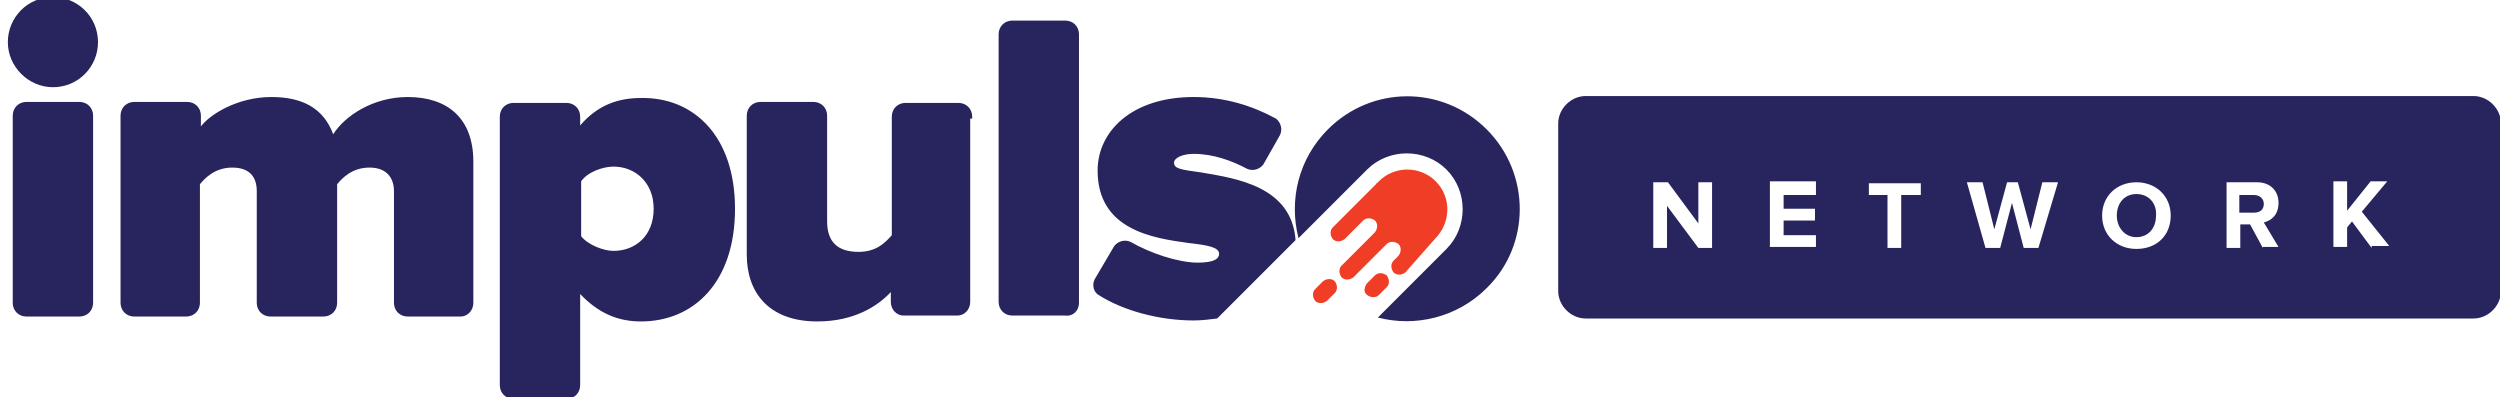
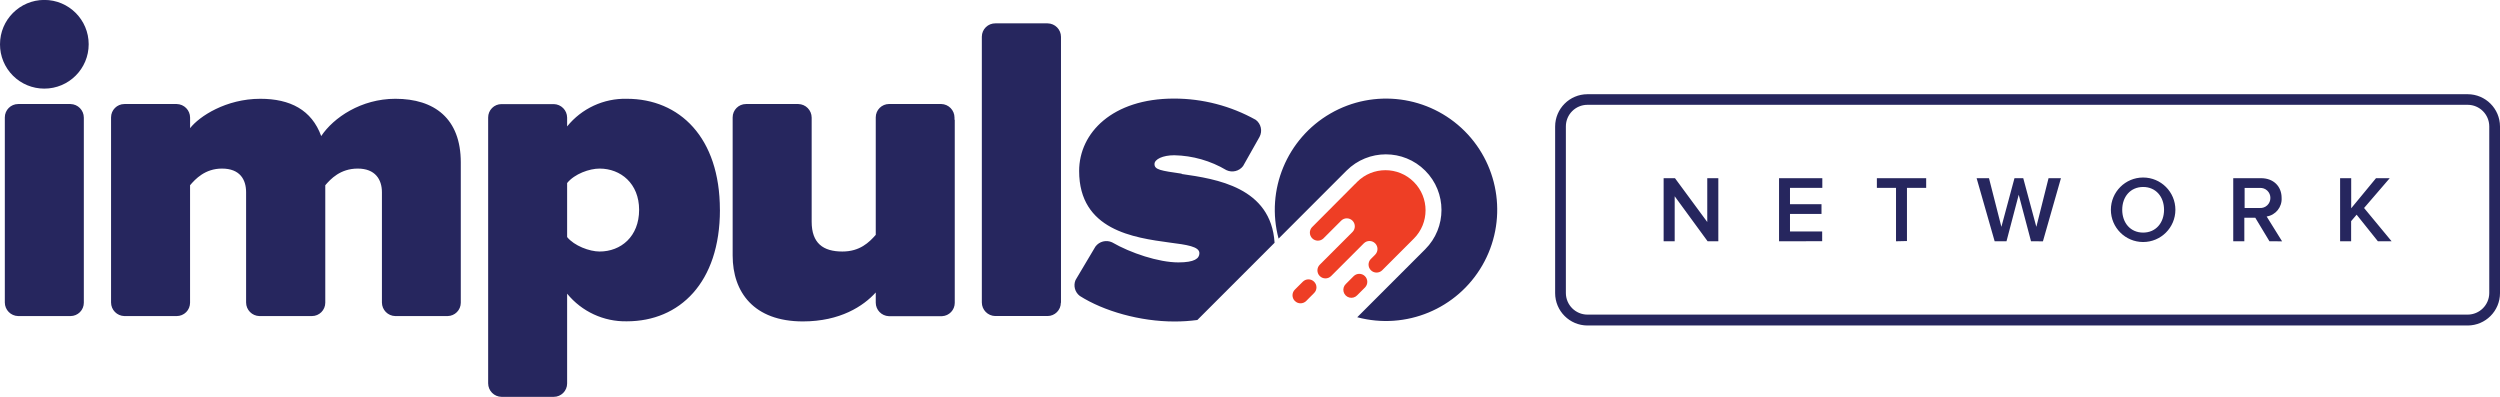
- <svg xmlns="http://www.w3.org/2000/svg" viewBox="0 0 255.1 40.5">
-   <style>.st4{fill:#27245e}</style>
-   <g id="Layer_2">
-     <path d="M141.5 29.3l-.8.8c-.3.3-.8.3-1.2 0s-.3-.8 0-1.2l.8-.8c.3-.3.8-.3 1.2 0 .3.4.3.9 0 1.2zm-5.3-.6c-.3-.3-.8-.3-1.2 0l-.8.8c-.3.3-.3.8 0 1.2.3.3.8.3 1.2 0l.8-.8c.3-.3.3-.8 0-1.2zm10.2-4.3s.1-.1 0 0c1.7-1.7 1.7-4.3.1-5.9-1.6-1.6-4.2-1.6-5.8 0l-.2.2s-.1 0-.1.1l-4.4 4.4c-.3.3-.3.8 0 1.2.3.3.8.3 1.2 0l1.9-1.9c.3-.3.8-.3 1.2 0 .3.3.3.8 0 1.2l-.1.1-3.3 3.3c-.3.3-.3.8 0 1.2.3.3.8.3 1.2 0l3.4-3.4c.3-.3.8-.3 1.2 0 .3.3.3.8 0 1.2l-.5.5c-.3.3-.3.8 0 1.2.3.3.8.3 1.2 0l3-3.4z" fill="#ef3d26" />
-     <path class="st4" d="M.8 4.3c0-2.5 2-4.6 4.6-4.6 2.5 0 4.6 2 4.6 4.6 0 2.5-2 4.6-4.6 4.6C2.9 8.9.8 6.8.8 4.3zm150.9 8.9c-4.5-4.5-11.7-4.5-16.2 0-3 3-4 7.2-3 11.1l7-7c2.2-2.2 5.9-2.2 8.1 0 2.2 2.2 2.2 5.9 0 8.1l-7 7c3.8 1 8.1 0 11.1-3 4.5-4.4 4.5-11.7 0-16.2zM2.3 10.4c-.1 0 0 0 0 0zm120.3 7.2c-2.2-.3-2.8-.4-2.8-1 0-.5.9-.9 2-.9 2 0 3.9.7 5.4 1.5.6.3 1.3.1 1.7-.4l1.7-3c.3-.6.1-1.3-.4-1.7-2.4-1.3-5.2-2.2-8.4-2.2-6.3 0-9.8 3.5-9.8 7.5 0 6.1 5.7 6.9 9.3 7.4 1.8.2 3.1.4 3.1 1.1 0 .5-.5.9-2.2.9-2 0-4.9-1-6.8-2.1-.6-.3-1.3-.1-1.7.4l-2 3.4c-.3.6-.1 1.3.4 1.6 2.5 1.6 6.2 2.6 9.7 2.6.8 0 1.6-.1 2.4-.2l8-8c-.4-5.5-6.1-6.3-9.6-6.9zm-12.5 13.3V3.5c0-.8-.6-1.4-1.4-1.4h-5.4c-.8 0-1.4.6-1.4 1.4v27.3c0 .8.6 1.4 1.4 1.4h5.4c.8.1 1.4-.5 1.4-1.3zM99.2 12.1v-.2c0-.8-.6-1.4-1.4-1.4h-5.4c-.8 0-1.4.6-1.4 1.4V24c-.7.8-1.6 1.7-3.4 1.7-2 0-3.2-.9-3.2-3.1V11.8c0-.8-.6-1.4-1.4-1.4h-5.4c-.8 0-1.4.6-1.4 1.4V26c0 3.8 2.2 6.8 7.2 6.8 3.8 0 6.2-1.6 7.5-3v1c0 .8.6 1.4 1.3 1.4h5.5c.7 0 1.3-.6 1.3-1.4V12.1h.2zM48.3 30.9V16.5c0-4.5-2.7-6.6-6.7-6.6-3.5 0-6.4 1.9-7.6 3.8-1-2.7-3.2-3.8-6.3-3.8-3.5 0-6.3 1.8-7.2 3v-1.1c0-.8-.6-1.4-1.4-1.4h-5.4c-.8 0-1.4.6-1.4 1.4v19.1c0 .8.6 1.4 1.4 1.4H19c.8 0 1.4-.6 1.4-1.4V18.8c.5-.6 1.5-1.7 3.3-1.7 1.9 0 2.5 1.1 2.5 2.4v11.4c0 .8.6 1.4 1.4 1.4H33c.8 0 1.4-.6 1.4-1.4V18.8c.5-.6 1.5-1.7 3.3-1.7 1.8 0 2.5 1.1 2.5 2.4v11.4c0 .8.6 1.4 1.4 1.4H47c.7 0 1.3-.6 1.3-1.4zM75 21.3c0 7.5-4.2 11.5-9.6 11.5-2.3 0-4.3-.8-6.2-2.8v9.3c0 .8-.6 1.4-1.4 1.4h-5.4c-.8 0-1.4-.6-1.4-1.4V11.9c0-.8.6-1.4 1.4-1.4h5.4c.8 0 1.4.6 1.4 1.4v.9c1.8-2.1 3.9-2.8 6.2-2.8 5.4-.1 9.6 3.9 9.6 11.3zm-8.3 0c0-2.7-1.9-4.3-4.1-4.3-1 0-2.6.5-3.3 1.5v5.6c.7.9 2.3 1.5 3.3 1.5 2.2 0 4.1-1.5 4.1-4.3zM9.5 30.9V11.8c0-.8-.6-1.4-1.4-1.4H2.7c-.8 0-1.4.6-1.4 1.4v19.1c0 .8.6 1.4 1.4 1.4h5.4c.8 0 1.4-.6 1.4-1.4zM218 19.8c-1.2 0-2 .9-2 2.2 0 1.2.8 2.2 2 2.2s2-.9 2-2.2c.1-1.2-.7-2.2-2-2.2z" />
-     <path class="st4" d="M252.4 9.8h-90.6c-1.5 0-2.8 1.3-2.8 2.8v17.1c0 1.5 1.3 2.8 2.8 2.8h90.6c1.5 0 2.8-1.3 2.8-2.8V12.6c0-1.5-1.3-2.8-2.8-2.8zm-77.7 15.5h-1.4l-3.2-4.3v4.3h-1.4v-6.7h1.5l3.1 4.2v-4.2h1.4v6.7zm10.6-5.4H182v1.4h3.2v1.2H182V24h3.3v1.2h-4.7v-6.7h4.7v1.4zm10.6 0H194v5.4h-1.4v-5.4h-1.9v-1.2h5.3v1.2zm12.1 5.4h-1.5l-1.2-4.6-1.2 4.6h-1.5l-1.9-6.7h1.6l1.2 4.8 1.3-4.8h1.1l1.3 4.8 1.2-4.8h1.6l-2 6.7zm10 .1c-2 0-3.5-1.4-3.5-3.4s1.5-3.4 3.5-3.4 3.5 1.4 3.5 3.4-1.4 3.4-3.5 3.4zm12.9-.1l-1.3-2.4h-1v2.4h-1.4v-6.7h3.1c1.4 0 2.2.9 2.2 2.1 0 1.2-.7 1.8-1.5 2l1.5 2.5h-1.6zm11.1 0l-2-2.7-.5.6v2h-1.4v-6.7h1.4v3l2.4-3h1.7l-2.6 3.1 2.8 3.5H242z" />
-     <path class="st4" d="M230 19.9h-1.5v1.8h1.5c.6 0 1-.3 1-.9 0-.5-.4-.9-1-.9z" />
+ <svg xmlns="http://www.w3.org/2000/svg" viewBox="0 0 705.31 111.96">
+   <defs>
+     <style>.cls-2{fill:#26265e}</style>
+   </defs>
+   <g id="Camada_2" data-name="Camada 2">
+     <g id="_1._LOGOTIPO" data-name="1. LOGOTIPO">
+       <path d="M385.13 81.07l-2.24 2.24a2.26 2.26 0 1 1-3.2-3.19l2.24-2.24a2.26 2.26 0 0 1 3.2 3.19m-14.39-1.59a2.24 2.24 0 0 0-3.19 0l-2.24 2.23a2.26 2.26 0 1 0 3.2 3.2l2.23-2.24a2.24 2.24 0 0 0 0-3.19m27.88-11.91l.25-.24a11.3 11.3 0 0 0-16-16c-.15.15-.3.31-.43.46l-.21.18-12.12 12.17a2.26 2.26 0 0 0 3.19 3.19l5.11-5.11a2.26 2.26 0 0 1 3.2 3.19l-.16.16-9.11 9.11a2.26 2.26 0 0 0 3.2 3.2l9.27-9.27a2.26 2.26 0 0 1 3.19 3.2l-1.28 1.28a2.26 2.26 0 0 0 3.2 3.19l8.63-8.63.07-.08" fill="#ee3e25" />
+       <path class="cls-2" d="M0 12.51A12.51 12.51 0 1 1 12.51 25 12.47 12.47 0 0 1 0 12.51M413.23 37a31.39 31.39 0 0 0-52.51 30.32l19.17-19.18a15.69 15.69 0 0 1 22.19 22.19L382.91 89.5A31.39 31.39 0 0 0 413.23 37M4 29.35zM333.39 49c-5.94-.86-7.68-1.11-7.68-2.72 0-1.36 2.36-2.48 5.58-2.48A30 30 0 0 1 346 48a3.84 3.84 0 0 0 4.7-1.15l4.65-8.24a3.78 3.78 0 0 0-1.07-4.8 47.23 47.23 0 0 0-23.08-6c-17.34 0-26.75 9.66-26.75 20.43 0 16.72 15.48 18.82 25.51 20.19 4.83.62 8.42 1.11 8.42 3 0 1.49-1.36 2.6-5.94 2.6-5.55 0-13.48-2.64-18.71-5.67a3.85 3.85 0 0 0-4.68 1.2L303.44 79a3.77 3.77 0 0 0 1.2 4.49c6.74 4.29 17 7.21 26.65 7.21a48.13 48.13 0 0 0 6.51-.42l21.79-21.79c-1-15.71-16.5-18-26.2-19.4m-34.06 36.32v-75a3.82 3.82 0 0 0-3.76-3.82h-14.76a3.77 3.77 0 0 0-3.81 3.74v75a3.84 3.84 0 0 0 3.77 3.83h14.76a3.76 3.76 0 0 0 3.76-3.76m-30-51.63v-.6a3.84 3.84 0 0 0-3.76-3.83h-14.69a3.77 3.77 0 0 0-3.77 3.76v33.16c-1.86 2.1-4.46 4.7-9.41 4.7-5.45 0-8.67-2.35-8.67-8.42V33.18a3.84 3.84 0 0 0-3.77-3.83h-14.76a3.76 3.76 0 0 0-3.76 3.76v39c0 10.28 5.94 18.57 19.81 18.57 10.53 0 17.09-4.33 20.56-8.17v2.88a3.83 3.83 0 0 0 3.67 3.81h15.05a3.76 3.76 0 0 0 3.57-3.76V33.78zM130 85.41V45.82c0-12.38-7.43-17.95-18.46-17.95-9.65 0-17.46 5.32-20.92 10.52-2.69-7.39-8.76-10.52-17.18-10.52-9.66 0-17.21 4.95-19.81 8.29v-2.98a3.84 3.84 0 0 0-3.76-3.83H35.1a3.77 3.77 0 0 0-3.77 3.76v52.23a3.84 3.84 0 0 0 3.77 3.83h14.76a3.76 3.76 0 0 0 3.76-3.77V52.26c1.48-1.73 4.21-4.7 9-4.7 5.07 0 6.81 3.09 6.81 6.68v31.1a3.84 3.84 0 0 0 3.76 3.83H88a3.77 3.77 0 0 0 3.77-3.77V52.26c1.49-1.73 4.21-4.7 9.16-4.7s6.82 3.09 6.82 6.68v31.1a3.84 3.84 0 0 0 3.76 3.83h14.76a3.77 3.77 0 0 0 3.73-3.76m73.11-26.21c0 20.56-11.4 31.45-26.26 31.45a21.19 21.19 0 0 1-16.85-7.8v25.34a3.77 3.77 0 0 1-3.77 3.77h-14.75a3.82 3.82 0 0 1-3.76-3.82v-75a3.76 3.76 0 0 1 3.76-3.77h14.76a3.84 3.84 0 0 1 3.76 3.81v2.49a21 21 0 0 1 16.84-7.8c14.86 0 26.26 10.89 26.26 31.33m-22.79 0c0-7.43-5.2-11.64-11.15-11.64-2.85 0-7.06 1.48-9.16 4.08v15.24c2 2.47 6.31 4.08 9.16 4.08 6 0 11.15-4.21 11.15-11.76M23.65 85.4V33.18a3.84 3.84 0 0 0-3.76-3.83H5.13a3.77 3.77 0 0 0-3.77 3.76v52.23a3.84 3.84 0 0 0 3.77 3.83h14.76a3.76 3.76 0 0 0 3.76-3.77M696.19 91.83H447.86a9.14 9.14 0 0 1-9.12-9.13v-47a9.13 9.13 0 0 1 9.12-9.12h248.33a9.13 9.13 0 0 1 9.12 9.12v47a9.14 9.14 0 0 1-9.12 9.13zM447.86 29.57a6.09 6.09 0 0 0-6.09 6.09v47a6.1 6.1 0 0 0 6.09 6.1h248.33a6.11 6.11 0 0 0 6.09-6.1v-47a6.1 6.1 0 0 0-6.09-6.09z" />
+       <path class="cls-2" d="M481.76 68.07l-9.29-12.7v12.7h-3.12v-17.8h3.2l9.11 12.36V50.27h3.12v17.8zM501.91 68.07v-17.8h12.21V53H505v4.61h8.89v2.75H505v4.94h9.08v2.75zM534.91 68.07V53h-5.4v-2.73h13.91V53H538v15zM573 68.07l-3.47-13.13-3.45 13.13h-3.34l-5.09-17.8h3.49l3.5 13.73 3.69-13.72h2.48L574.5 64l3.44-13.72h3.5l-5.08 17.8zM595.53 59.18a9.1 9.1 0 1 1 18.2 0 9.1 9.1 0 1 1-18.2 0zm15 0c0-3.68-2.32-6.43-5.9-6.43s-5.9 2.75-5.9 6.43 2.3 6.44 5.9 6.44 5.9-2.78 5.9-6.44zM640.27 68.07l-4-6.64h-3.09v6.64h-3.13v-17.8h7.83c3.52 0 5.82 2.29 5.82 5.58a5 5 0 0 1-4.22 5.23l4.35 7zm.26-12.22a2.8 2.8 0 0 0-3-2.83h-4.27v5.66h4.27a2.81 2.81 0 0 0 3-2.83zM670.86 68.07l-6-7.5-1.55 1.82v5.68h-3.11v-17.8h3.13v8.49l7-8.49h3.87l-7.24 8.41 7.77 9.39z" />
+     </g>
  </g>
</svg>
